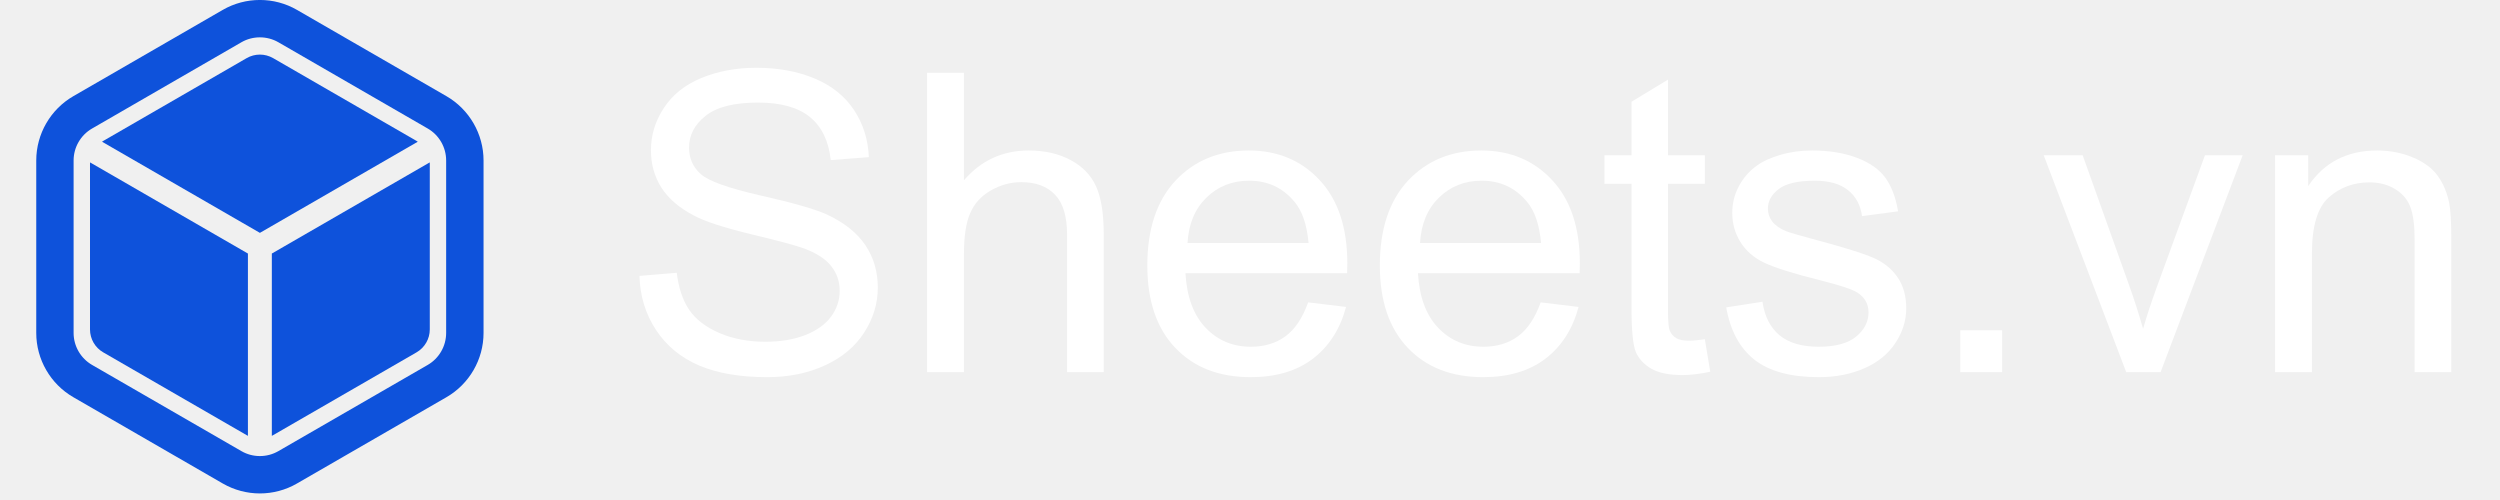
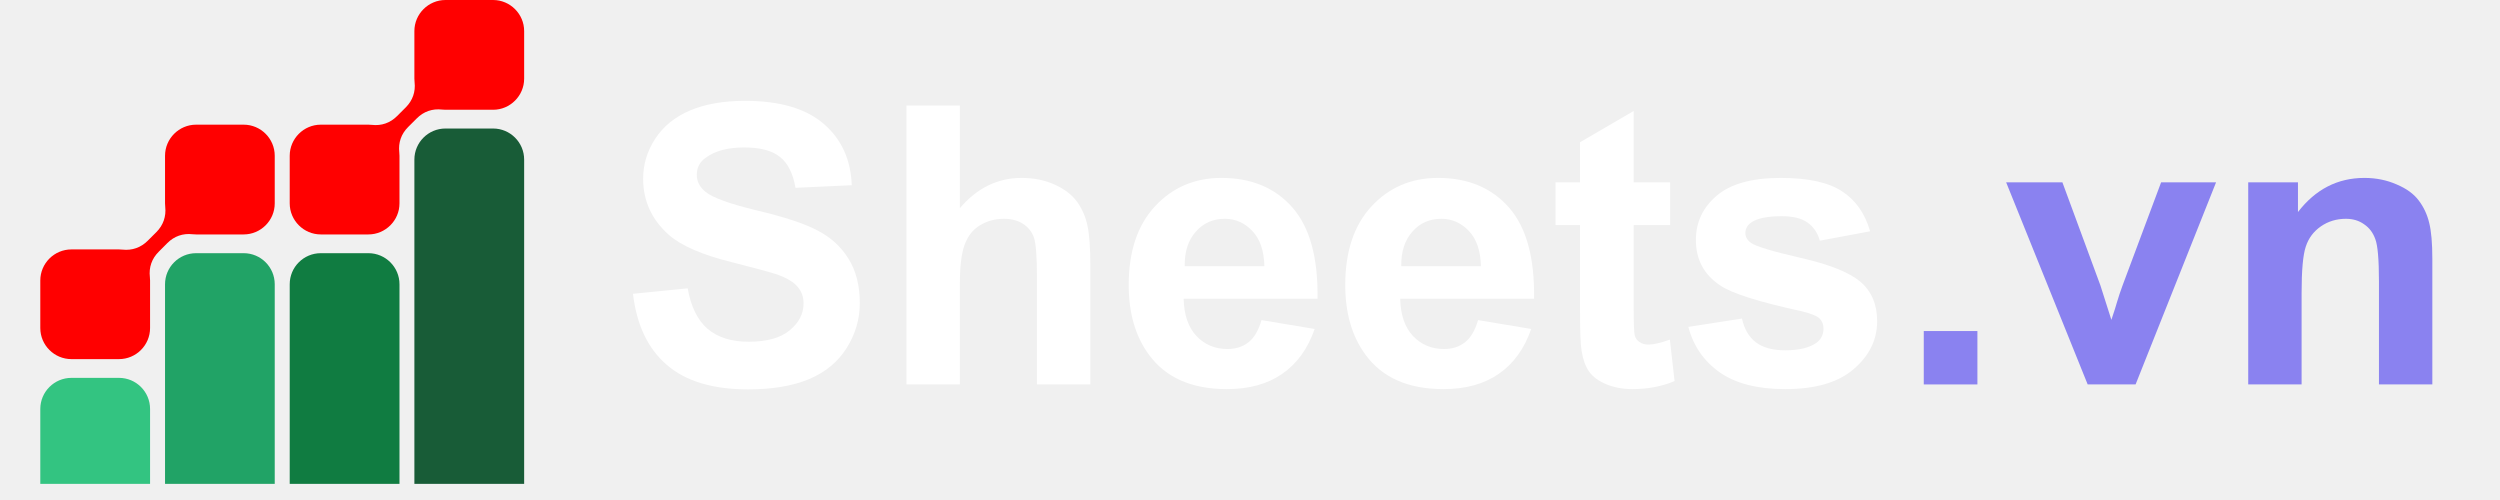
- <svg xmlns="http://www.w3.org/2000/svg" width="250" zoomAndPan="magnify" viewBox="0 0 187.5 37.5" height="50" preserveAspectRatio="xMidYMid meet" version="1.0">
+ <svg xmlns="http://www.w3.org/2000/svg" width="200" zoomAndPan="magnify" viewBox="0 0 150 30" height="40" preserveAspectRatio="xMidYMid meet" version="1.0">
  <defs>
    <g />
-     <clipPath id="e3476d1d7e">
-       <path d="M 2 0 L 37 0 L 37 37.008 L 2 37.008 Z M 2 0 " clip-rule="nonzero" />
+     <clipPath id="2481c36e4a">
+       <path d="M 9 15 L 17 15 L 17 29.031 L 9 29.031 Z M 9 15 " clip-rule="nonzero" />
    </clipPath>
-     <clipPath id="8614190985">
-       <path d="M 46 0 L 186.02 0 L 186.02 36 L 46 36 Z M 46 0 " clip-rule="nonzero" />
+     <clipPath id="65698ba656">
+       <path d="M 17 0 L 31.453 0 L 31.453 15 L 17 15 Z M 17 0 " clip-rule="nonzero" />
    </clipPath>
-     <clipPath id="e3b753e609">
-       <rect x="0" width="141" y="0" height="36" />
+     <clipPath id="da3c2024e2">
+       <path d="M 17 15 L 24 15 L 24 29.031 L 17 29.031 Z M 17 15 " clip-rule="nonzero" />
+     </clipPath>
+     <clipPath id="5eedfa9295">
+       <path d="M 24 7 L 31.453 7 L 31.453 29.031 L 24 29.031 Z M 24 7 " clip-rule="nonzero" />
+     </clipPath>
+     <clipPath id="2038113d88">
+       <path d="M 2.418 22 L 10 22 L 10 29.031 L 2.418 29.031 Z M 2.418 22 " clip-rule="nonzero" />
+     </clipPath>
+     <clipPath id="5a3994448e">
+       <path d="M 2.418 7 L 17 7 L 17 22 L 2.418 22 Z M 2.418 7 " clip-rule="nonzero" />
    </clipPath>
  </defs>
-   <g clip-path="url(#e3476d1d7e)">
-     <path fill="#0e52db" d="M 33.48 7.211 L 22.273 0.742 C 20.559 -0.25 18.426 -0.25 16.707 0.742 L 5.504 7.211 C 3.785 8.203 2.719 10.051 2.719 12.035 L 2.719 24.973 C 2.719 26.957 3.785 28.801 5.504 29.793 L 16.707 36.262 C 17.566 36.758 18.531 37.008 19.492 37.008 C 20.453 37.008 21.418 36.758 22.273 36.262 L 33.48 29.793 C 35.199 28.801 36.266 26.957 36.266 24.973 L 36.266 12.035 C 36.266 10.051 35.199 8.203 33.48 7.211 M 33.461 24.973 C 33.461 25.957 32.934 26.875 32.082 27.367 L 20.875 33.836 C 20.023 34.328 18.961 34.328 18.109 33.836 L 6.902 27.367 C 6.051 26.875 5.52 25.957 5.52 24.973 L 5.52 12.035 C 5.52 11.047 6.051 10.133 6.902 9.641 L 18.109 3.168 C 18.535 2.922 19.012 2.801 19.492 2.801 C 19.969 2.801 20.449 2.922 20.875 3.168 L 32.082 9.641 C 32.934 10.133 33.461 11.047 33.461 12.035 Z M 33.461 24.973 " fill-opacity="1" fill-rule="nonzero" />
+   <g clip-path="url(#2481c36e4a)">
+     <path fill="#21a366" d="M 9.902 29.031 C 12.098 29.031 14.293 29.031 16.484 29.031 C 16.484 26.07 16.484 20.012 16.484 17.055 C 16.484 16.027 15.648 15.191 14.621 15.191 C 13.668 15.191 12.719 15.191 11.766 15.191 C 10.738 15.191 9.902 16.027 9.902 17.055 C 9.902 20.012 9.902 26.07 9.902 29.031 " fill-opacity="1" fill-rule="nonzero" />
  </g>
-   <path fill="#0e52db" d="M 31.242 10.57 L 20.484 4.359 C 20.176 4.184 19.836 4.094 19.492 4.094 C 19.148 4.094 18.805 4.184 18.5 4.359 L 7.742 10.57 C 7.711 10.59 7.68 10.609 7.652 10.629 L 19.492 17.465 L 31.332 10.629 C 31.301 10.609 31.273 10.59 31.242 10.57 " fill-opacity="1" fill-rule="nonzero" />
-   <path fill="#0e52db" d="M 6.75 12.289 L 6.75 24.711 C 6.75 25.414 7.129 26.074 7.742 26.426 L 18.5 32.637 C 18.531 32.656 18.562 32.672 18.594 32.688 L 18.594 19.016 L 6.754 12.18 C 6.754 12.215 6.75 12.25 6.75 12.289 M 20.387 19.016 L 20.387 32.688 C 20.422 32.672 20.453 32.656 20.484 32.637 L 31.242 26.426 C 31.852 26.074 32.234 25.414 32.234 24.711 L 32.234 12.289 C 32.234 12.25 32.23 12.215 32.23 12.18 Z M 20.387 19.016 " fill-opacity="1" fill-rule="nonzero" />
-   <g clip-path="url(#8614190985)">
-     <g transform="matrix(1, 0, 0, 1, 46, -0.000000000000001499)">
-       <g clip-path="url(#e3b753e609)">
-         <g fill="#ffffff" fill-opacity="1">
-           <g transform="translate(0.554367, 27.91173)">
-             <g>
-               <path d="M 1.406 -7.219 L 4.203 -7.453 C 4.336 -6.328 4.645 -5.406 5.125 -4.688 C 5.613 -3.969 6.367 -3.383 7.391 -2.938 C 8.41 -2.5 9.562 -2.281 10.844 -2.281 C 11.977 -2.281 12.977 -2.445 13.844 -2.781 C 14.707 -3.125 15.352 -3.586 15.781 -4.172 C 16.207 -4.754 16.422 -5.395 16.422 -6.094 C 16.422 -6.801 16.211 -7.414 15.797 -7.938 C 15.391 -8.469 14.719 -8.91 13.781 -9.266 C 13.176 -9.492 11.844 -9.852 9.781 -10.344 C 7.719 -10.844 6.273 -11.316 5.453 -11.766 C 4.379 -12.328 3.578 -13.02 3.047 -13.844 C 2.523 -14.676 2.266 -15.609 2.266 -16.641 C 2.266 -17.773 2.586 -18.832 3.234 -19.812 C 3.879 -20.801 4.816 -21.551 6.047 -22.062 C 7.285 -22.57 8.66 -22.828 10.172 -22.828 C 11.828 -22.828 13.289 -22.555 14.562 -22.016 C 15.832 -21.484 16.812 -20.695 17.5 -19.656 C 18.188 -18.613 18.555 -17.438 18.609 -16.125 L 15.75 -15.906 C 15.602 -17.32 15.086 -18.395 14.203 -19.125 C 13.316 -19.852 12.016 -20.219 10.297 -20.219 C 8.492 -20.219 7.18 -19.883 6.359 -19.219 C 5.535 -18.562 5.125 -17.77 5.125 -16.844 C 5.125 -16.039 5.414 -15.379 6 -14.859 C 6.57 -14.336 8.066 -13.801 10.484 -13.25 C 12.898 -12.707 14.555 -12.234 15.453 -11.828 C 16.754 -11.223 17.719 -10.457 18.344 -9.531 C 18.969 -8.602 19.281 -7.539 19.281 -6.344 C 19.281 -5.145 18.938 -4.016 18.25 -2.953 C 17.562 -1.898 16.578 -1.082 15.297 -0.5 C 14.023 0.082 12.586 0.375 10.984 0.375 C 8.953 0.375 7.25 0.082 5.875 -0.5 C 4.5 -1.094 3.422 -1.984 2.641 -3.172 C 1.859 -4.367 1.445 -5.719 1.406 -7.219 Z M 1.406 -7.219 " />
-             </g>
-           </g>
-         </g>
-         <g fill="#ffffff" fill-opacity="1">
-           <g transform="translate(21.46894, 27.91173)">
-             <g>
-               <path d="M 2.062 0 L 2.062 -22.453 L 4.828 -22.453 L 4.828 -14.391 C 6.109 -15.879 7.727 -16.625 9.688 -16.625 C 10.895 -16.625 11.941 -16.383 12.828 -15.906 C 13.711 -15.438 14.348 -14.781 14.734 -13.938 C 15.117 -13.102 15.312 -11.895 15.312 -10.312 L 15.312 0 L 12.562 0 L 12.562 -10.312 C 12.562 -11.688 12.258 -12.688 11.656 -13.312 C 11.062 -13.938 10.219 -14.25 9.125 -14.25 C 8.312 -14.25 7.539 -14.035 6.812 -13.609 C 6.094 -13.191 5.582 -12.617 5.281 -11.891 C 4.977 -11.172 4.828 -10.172 4.828 -8.891 L 4.828 0 Z M 2.062 0 " />
-             </g>
-           </g>
-         </g>
-         <g fill="#ffffff" fill-opacity="1">
-           <g transform="translate(38.90797, 27.91173)">
-             <g>
-               <path d="M 13.203 -5.234 L 16.047 -4.891 C 15.598 -3.223 14.766 -1.926 13.547 -1 C 12.336 -0.082 10.785 0.375 8.891 0.375 C 6.516 0.375 4.629 -0.359 3.234 -1.828 C 1.836 -3.297 1.141 -5.352 1.141 -8 C 1.141 -10.727 1.844 -12.848 3.25 -14.359 C 4.664 -15.867 6.5 -16.625 8.75 -16.625 C 10.914 -16.625 12.688 -15.883 14.062 -14.406 C 15.445 -12.926 16.141 -10.844 16.141 -8.156 C 16.141 -8 16.133 -7.754 16.125 -7.422 L 4 -7.422 C 4.102 -5.641 4.609 -4.273 5.516 -3.328 C 6.422 -2.379 7.551 -1.906 8.906 -1.906 C 9.914 -1.906 10.781 -2.164 11.5 -2.688 C 12.219 -3.219 12.785 -4.066 13.203 -5.234 Z M 4.156 -9.688 L 13.234 -9.688 C 13.109 -11.062 12.758 -12.086 12.188 -12.766 C 11.312 -13.828 10.176 -14.359 8.781 -14.359 C 7.508 -14.359 6.441 -13.938 5.578 -13.094 C 4.711 -12.25 4.238 -11.113 4.156 -9.688 Z M 4.156 -9.688 " />
-             </g>
-           </g>
-         </g>
-         <g fill="#ffffff" fill-opacity="1">
-           <g transform="translate(56.347, 27.91173)">
-             <g>
-               <path d="M 13.203 -5.234 L 16.047 -4.891 C 15.598 -3.223 14.766 -1.926 13.547 -1 C 12.336 -0.082 10.785 0.375 8.891 0.375 C 6.516 0.375 4.629 -0.359 3.234 -1.828 C 1.836 -3.297 1.141 -5.352 1.141 -8 C 1.141 -10.727 1.844 -12.848 3.25 -14.359 C 4.664 -15.867 6.5 -16.625 8.75 -16.625 C 10.914 -16.625 12.688 -15.883 14.062 -14.406 C 15.445 -12.926 16.141 -10.844 16.141 -8.156 C 16.141 -8 16.133 -7.754 16.125 -7.422 L 4 -7.422 C 4.102 -5.641 4.609 -4.273 5.516 -3.328 C 6.422 -2.379 7.551 -1.906 8.906 -1.906 C 9.914 -1.906 10.781 -2.164 11.5 -2.688 C 12.219 -3.219 12.785 -4.066 13.203 -5.234 Z M 4.156 -9.688 L 13.234 -9.688 C 13.109 -11.062 12.758 -12.086 12.188 -12.766 C 11.312 -13.828 10.176 -14.359 8.781 -14.359 C 7.508 -14.359 6.441 -13.938 5.578 -13.094 C 4.711 -12.25 4.238 -11.113 4.156 -9.688 Z M 4.156 -9.688 " />
-             </g>
-           </g>
-         </g>
-         <g fill="#ffffff" fill-opacity="1">
-           <g transform="translate(73.78603, 27.91173)">
-             <g>
-               <path d="M 8.078 -2.469 L 8.484 -0.031 C 7.703 0.133 7.008 0.219 6.406 0.219 C 5.406 0.219 4.629 0.059 4.078 -0.25 C 3.523 -0.57 3.133 -0.988 2.906 -1.5 C 2.688 -2.02 2.578 -3.109 2.578 -4.766 L 2.578 -14.125 L 0.547 -14.125 L 0.547 -16.266 L 2.578 -16.266 L 2.578 -20.281 L 5.312 -21.938 L 5.312 -16.266 L 8.078 -16.266 L 8.078 -14.125 L 5.312 -14.125 L 5.312 -4.609 C 5.312 -3.828 5.359 -3.32 5.453 -3.094 C 5.555 -2.863 5.719 -2.68 5.938 -2.547 C 6.156 -2.422 6.469 -2.359 6.875 -2.359 C 7.176 -2.359 7.578 -2.395 8.078 -2.469 Z M 8.078 -2.469 " />
-             </g>
-           </g>
-         </g>
-         <g fill="#ffffff" fill-opacity="1">
-           <g transform="translate(82.49789, 27.91173)">
-             <g>
-               <path d="M 0.969 -4.859 L 3.688 -5.281 C 3.844 -4.188 4.27 -3.348 4.969 -2.766 C 5.664 -2.191 6.645 -1.906 7.906 -1.906 C 9.164 -1.906 10.102 -2.16 10.719 -2.672 C 11.332 -3.18 11.641 -3.785 11.641 -4.484 C 11.641 -5.109 11.367 -5.598 10.828 -5.953 C 10.453 -6.203 9.516 -6.516 8.016 -6.891 C 5.984 -7.398 4.578 -7.844 3.797 -8.219 C 3.023 -8.594 2.438 -9.109 2.031 -9.766 C 1.625 -10.422 1.422 -11.145 1.422 -11.938 C 1.422 -12.664 1.586 -13.336 1.922 -13.953 C 2.254 -14.578 2.707 -15.094 3.281 -15.5 C 3.707 -15.812 4.289 -16.078 5.031 -16.297 C 5.77 -16.516 6.562 -16.625 7.406 -16.625 C 8.688 -16.625 9.805 -16.441 10.766 -16.078 C 11.734 -15.711 12.445 -15.211 12.906 -14.578 C 13.363 -13.953 13.68 -13.113 13.859 -12.062 L 11.156 -11.703 C 11.039 -12.535 10.688 -13.188 10.094 -13.656 C 9.508 -14.125 8.68 -14.359 7.609 -14.359 C 6.348 -14.359 5.445 -14.148 4.906 -13.734 C 4.363 -13.316 4.094 -12.828 4.094 -12.266 C 4.094 -11.91 4.203 -11.586 4.422 -11.297 C 4.648 -11.004 5.004 -10.758 5.484 -10.562 C 5.754 -10.457 6.566 -10.223 7.922 -9.859 C 9.867 -9.336 11.227 -8.91 12 -8.578 C 12.77 -8.242 13.375 -7.758 13.812 -7.125 C 14.25 -6.5 14.469 -5.719 14.469 -4.781 C 14.469 -3.863 14.195 -3 13.656 -2.188 C 13.125 -1.375 12.352 -0.742 11.344 -0.297 C 10.332 0.148 9.191 0.375 7.922 0.375 C 5.805 0.375 4.191 -0.062 3.078 -0.938 C 1.973 -1.82 1.27 -3.129 0.969 -4.859 Z M 0.969 -4.859 " />
-             </g>
-           </g>
-         </g>
-         <g fill="#ffffff" fill-opacity="1">
-           <g transform="translate(98.17616, 27.91173)">
-             <g>
-               <path d="M 2.844 0 L 2.844 -3.141 L 5.984 -3.141 L 5.984 0 Z M 2.844 0 " />
-             </g>
-           </g>
-         </g>
-         <g fill="#ffffff" fill-opacity="1">
-           <g transform="translate(106.888, 27.91173)">
-             <g>
-               <path d="M 6.578 0 L 0.391 -16.266 L 3.312 -16.266 L 6.797 -6.516 C 7.172 -5.473 7.52 -4.383 7.844 -3.25 C 8.082 -4.102 8.422 -5.133 8.859 -6.344 L 12.484 -16.266 L 15.312 -16.266 L 9.156 0 Z M 6.578 0 " />
-             </g>
-           </g>
-         </g>
-         <g fill="#ffffff" fill-opacity="1">
-           <g transform="translate(122.5663, 27.91173)">
-             <g>
-               <path d="M 2.062 0 L 2.062 -16.266 L 4.547 -16.266 L 4.547 -13.953 C 5.742 -15.734 7.469 -16.625 9.719 -16.625 C 10.695 -16.625 11.598 -16.445 12.422 -16.094 C 13.242 -15.75 13.859 -15.289 14.266 -14.719 C 14.68 -14.145 14.969 -13.461 15.125 -12.672 C 15.227 -12.16 15.281 -11.27 15.281 -10 L 15.281 0 L 12.531 0 L 12.531 -9.891 C 12.531 -11.016 12.422 -11.852 12.203 -12.406 C 11.984 -12.969 11.602 -13.41 11.062 -13.734 C 10.52 -14.066 9.879 -14.234 9.141 -14.234 C 7.961 -14.234 6.945 -13.859 6.094 -13.109 C 5.25 -12.367 4.828 -10.957 4.828 -8.875 L 4.828 0 Z M 2.062 0 " />
-             </g>
-           </g>
-         </g>
+   <g clip-path="url(#65698ba656)">
+     <path fill="#ff0000" d="M 26.727 0 L 29.586 0 C 30.609 0 31.449 0.84 31.449 1.863 L 31.449 4.723 C 31.449 5.746 30.609 6.586 29.586 6.586 L 26.727 6.586 C 26.656 6.586 26.586 6.582 26.52 6.574 C 25.941 6.508 25.418 6.691 25.008 7.102 L 24.484 7.625 C 24.074 8.035 23.891 8.559 23.957 9.137 C 23.965 9.203 23.969 9.273 23.969 9.344 L 23.969 12.203 C 23.969 13.227 23.129 14.066 22.105 14.066 L 19.246 14.066 C 18.223 14.066 17.383 13.227 17.383 12.203 L 17.383 9.344 C 17.383 8.32 18.223 7.48 19.246 7.48 L 22.105 7.48 C 22.176 7.48 22.246 7.484 22.312 7.492 C 22.891 7.559 23.414 7.375 23.824 6.965 L 24.348 6.441 C 24.758 6.031 24.941 5.508 24.875 4.93 C 24.867 4.863 24.863 4.793 24.863 4.723 L 24.863 1.863 C 24.863 0.84 25.703 0 26.727 0 " fill-opacity="1" fill-rule="nonzero" />
+   </g>
+   <g clip-path="url(#da3c2024e2)">
+     <path fill="#107c41" d="M 23.969 17.055 C 23.969 16.027 23.129 15.191 22.105 15.191 C 21.152 15.191 20.199 15.191 19.246 15.191 C 18.219 15.191 17.383 16.027 17.383 17.055 C 17.383 21.047 17.383 25.039 17.383 29.031 L 23.969 29.031 C 23.969 25.039 23.969 21.047 23.969 17.055 " fill-opacity="1" fill-rule="nonzero" />
+   </g>
+   <g clip-path="url(#5eedfa9295)">
+     <path fill="#185c37" d="M 31.449 9.574 C 31.449 8.547 30.613 7.711 29.586 7.711 C 28.633 7.711 27.68 7.711 26.727 7.711 C 25.699 7.711 24.863 8.547 24.863 9.574 C 24.863 16.059 24.863 22.543 24.863 29.031 L 31.449 29.031 C 31.449 22.543 31.449 16.059 31.449 9.574 " fill-opacity="1" fill-rule="nonzero" />
+   </g>
+   <g clip-path="url(#2038113d88)">
+     <path fill="#33c481" d="M 9.004 29.031 L 9.004 24.535 C 9.004 23.508 8.168 22.672 7.141 22.672 C 6.188 22.672 5.234 22.672 4.285 22.672 C 3.258 22.672 2.418 23.508 2.418 24.535 L 2.418 29.031 L 9.004 29.031 " fill-opacity="1" fill-rule="nonzero" />
+   </g>
+   <g clip-path="url(#5a3994448e)">
+     <path fill="#ff0000" d="M 11.766 7.48 L 14.621 7.48 C 15.648 7.48 16.484 8.32 16.484 9.344 L 16.484 12.203 C 16.484 13.227 15.648 14.066 14.621 14.066 L 11.766 14.066 C 11.695 14.066 11.625 14.062 11.555 14.055 C 10.977 13.988 10.453 14.172 10.043 14.582 L 9.523 15.105 C 9.109 15.516 8.926 16.039 8.992 16.617 C 9 16.688 9.004 16.758 9.004 16.828 L 9.004 19.684 C 9.004 20.711 8.164 21.547 7.141 21.547 L 4.285 21.547 C 3.258 21.547 2.418 20.711 2.418 19.684 L 2.418 16.828 C 2.418 15.801 3.258 14.965 4.285 14.965 L 7.141 14.965 C 7.211 14.965 7.281 14.969 7.352 14.977 C 7.926 15.039 8.453 14.855 8.863 14.445 L 9.383 13.926 C 9.793 13.516 9.977 12.988 9.914 12.414 C 9.906 12.344 9.902 12.273 9.902 12.203 L 9.902 9.344 C 9.902 8.32 10.738 7.48 11.766 7.48 " fill-opacity="1" fill-rule="nonzero" />
+   </g>
+   <g fill="#ffffff" fill-opacity="1">
+     <g transform="translate(37.13576, 23.06588)">
+       <g>
+         <path d="M 0.844 -5.438 L 4.125 -5.766 C 4.32 -4.66 4.723 -3.848 5.328 -3.328 C 5.941 -2.816 6.758 -2.562 7.781 -2.562 C 8.875 -2.562 9.695 -2.789 10.25 -3.25 C 10.801 -3.707 11.078 -4.242 11.078 -4.859 C 11.078 -5.254 10.957 -5.586 10.719 -5.859 C 10.488 -6.141 10.082 -6.383 9.5 -6.594 C 9.102 -6.727 8.203 -6.973 6.797 -7.328 C 4.992 -7.773 3.723 -8.328 2.984 -8.984 C 1.961 -9.898 1.453 -11.02 1.453 -12.344 C 1.453 -13.195 1.691 -13.992 2.172 -14.734 C 2.66 -15.484 3.359 -16.051 4.266 -16.438 C 5.172 -16.82 6.27 -17.016 7.562 -17.016 C 9.656 -17.016 11.234 -16.551 12.297 -15.625 C 13.359 -14.707 13.914 -13.484 13.969 -11.953 L 10.594 -11.797 C 10.445 -12.66 10.133 -13.281 9.656 -13.656 C 9.188 -14.031 8.473 -14.219 7.516 -14.219 C 6.535 -14.219 5.77 -14.016 5.219 -13.609 C 4.852 -13.359 4.672 -13.016 4.672 -12.578 C 4.672 -12.18 4.844 -11.844 5.188 -11.562 C 5.613 -11.207 6.645 -10.832 8.281 -10.438 C 9.926 -10.051 11.141 -9.648 11.922 -9.234 C 12.711 -8.828 13.332 -8.258 13.781 -7.531 C 14.227 -6.812 14.453 -5.926 14.453 -4.875 C 14.453 -3.914 14.188 -3.016 13.656 -2.172 C 13.125 -1.336 12.367 -0.719 11.391 -0.312 C 10.422 0.09 9.207 0.297 7.75 0.297 C 5.633 0.297 4.008 -0.191 2.875 -1.172 C 1.738 -2.148 1.062 -3.57 0.844 -5.438 Z M 0.844 -5.438 " />
+       </g>
+     </g>
+   </g>
+   <g fill="#ffffff" fill-opacity="1">
+     <g transform="translate(52.71796, 23.06588)">
+       <g>
+         <path d="M 4.875 -16.734 L 4.875 -10.578 C 5.906 -11.785 7.141 -12.391 8.578 -12.391 C 9.316 -12.391 9.984 -12.254 10.578 -11.984 C 11.172 -11.711 11.617 -11.363 11.922 -10.938 C 12.223 -10.508 12.426 -10.035 12.531 -9.516 C 12.645 -9.004 12.703 -8.203 12.703 -7.109 L 12.703 0 L 9.5 0 L 9.5 -6.406 C 9.5 -7.676 9.438 -8.484 9.312 -8.828 C 9.188 -9.172 8.969 -9.441 8.656 -9.641 C 8.352 -9.836 7.973 -9.938 7.516 -9.938 C 6.984 -9.938 6.504 -9.805 6.078 -9.547 C 5.66 -9.297 5.352 -8.906 5.156 -8.375 C 4.969 -7.852 4.875 -7.086 4.875 -6.078 L 4.875 0 L 1.672 0 L 1.672 -16.734 Z M 4.875 -16.734 " />
+       </g>
+     </g>
+   </g>
+   <g fill="#ffffff" fill-opacity="1">
+     <g transform="translate(66.98833, 23.06588)">
+       <g>
+         <path d="M 8.703 -3.859 L 11.891 -3.328 C 11.484 -2.148 10.836 -1.254 9.953 -0.641 C 9.066 -0.023 7.957 0.281 6.625 0.281 C 4.508 0.281 2.945 -0.41 1.938 -1.797 C 1.133 -2.898 0.734 -4.289 0.734 -5.969 C 0.734 -7.977 1.258 -9.551 2.312 -10.688 C 3.363 -11.82 4.691 -12.391 6.297 -12.391 C 8.098 -12.391 9.52 -11.797 10.562 -10.609 C 11.602 -9.422 12.102 -7.598 12.062 -5.141 L 4.031 -5.141 C 4.051 -4.18 4.305 -3.438 4.797 -2.906 C 5.297 -2.383 5.914 -2.125 6.656 -2.125 C 7.156 -2.125 7.578 -2.258 7.922 -2.531 C 8.266 -2.801 8.523 -3.242 8.703 -3.859 Z M 8.875 -7.094 C 8.852 -8.02 8.613 -8.723 8.156 -9.203 C 7.695 -9.691 7.145 -9.938 6.5 -9.938 C 5.789 -9.938 5.211 -9.68 4.766 -9.172 C 4.305 -8.66 4.082 -7.969 4.094 -7.094 Z M 8.875 -7.094 " />
+       </g>
+     </g>
+   </g>
+   <g fill="#ffffff" fill-opacity="1">
+     <g transform="translate(79.98111, 23.06588)">
+       <g>
+         <path d="M 8.703 -3.859 L 11.891 -3.328 C 11.484 -2.148 10.836 -1.254 9.953 -0.641 C 9.066 -0.023 7.957 0.281 6.625 0.281 C 4.508 0.281 2.945 -0.41 1.938 -1.797 C 1.133 -2.898 0.734 -4.289 0.734 -5.969 C 0.734 -7.977 1.258 -9.551 2.312 -10.688 C 3.363 -11.82 4.691 -12.391 6.297 -12.391 C 8.098 -12.391 9.52 -11.797 10.562 -10.609 C 11.602 -9.422 12.102 -7.598 12.062 -5.141 L 4.031 -5.141 C 4.051 -4.18 4.305 -3.438 4.797 -2.906 C 5.297 -2.383 5.914 -2.125 6.656 -2.125 C 7.156 -2.125 7.578 -2.258 7.922 -2.531 C 8.266 -2.801 8.523 -3.242 8.703 -3.859 Z M 8.875 -7.094 C 8.852 -8.02 8.613 -8.723 8.156 -9.203 C 7.695 -9.691 7.145 -9.938 6.5 -9.938 C 5.789 -9.938 5.211 -9.68 4.766 -9.172 C 4.305 -8.66 4.082 -7.969 4.094 -7.094 Z M 8.875 -7.094 " />
+       </g>
+     </g>
+   </g>
+   <g fill="#ffffff" fill-opacity="1">
+     <g transform="translate(92.97388, 23.06588)">
+       <g>
+         <path d="M 7.234 -12.125 L 7.234 -9.562 L 5.047 -9.562 L 5.047 -4.672 C 5.047 -3.691 5.066 -3.117 5.109 -2.953 C 5.148 -2.785 5.242 -2.648 5.391 -2.547 C 5.535 -2.441 5.719 -2.391 5.938 -2.391 C 6.227 -2.391 6.656 -2.488 7.219 -2.688 L 7.5 -0.203 C 6.75 0.117 5.906 0.281 4.969 0.281 C 4.383 0.281 3.859 0.18 3.391 -0.016 C 2.93 -0.211 2.594 -0.461 2.375 -0.766 C 2.156 -1.078 2.004 -1.492 1.922 -2.016 C 1.859 -2.391 1.828 -3.145 1.828 -4.281 L 1.828 -9.562 L 0.359 -9.562 L 0.359 -12.125 L 1.828 -12.125 L 1.828 -14.531 L 5.047 -16.406 L 5.047 -12.125 Z M 7.234 -12.125 " />
+       </g>
+     </g>
+   </g>
+   <g fill="#ffffff" fill-opacity="1">
+     <g transform="translate(100.7536, 23.06588)">
+       <g>
+         <path d="M 0.547 -3.453 L 3.766 -3.953 C 3.898 -3.328 4.176 -2.852 4.594 -2.531 C 5.02 -2.207 5.609 -2.047 6.359 -2.047 C 7.18 -2.047 7.805 -2.195 8.234 -2.5 C 8.516 -2.707 8.656 -2.992 8.656 -3.359 C 8.656 -3.598 8.578 -3.797 8.422 -3.953 C 8.266 -4.109 7.906 -4.254 7.344 -4.391 C 4.758 -4.953 3.125 -5.473 2.438 -5.953 C 1.477 -6.598 1 -7.504 1 -8.672 C 1 -9.723 1.41 -10.602 2.234 -11.312 C 3.066 -12.031 4.352 -12.391 6.094 -12.391 C 7.75 -12.391 8.977 -12.117 9.781 -11.578 C 10.594 -11.047 11.148 -10.25 11.453 -9.188 L 8.438 -8.625 C 8.301 -9.102 8.051 -9.469 7.688 -9.719 C 7.332 -9.969 6.82 -10.094 6.156 -10.094 C 5.312 -10.094 4.707 -9.973 4.344 -9.734 C 4.094 -9.566 3.969 -9.348 3.969 -9.078 C 3.969 -8.859 4.078 -8.664 4.297 -8.5 C 4.578 -8.289 5.57 -7.988 7.281 -7.594 C 8.988 -7.207 10.18 -6.734 10.859 -6.172 C 11.535 -5.598 11.875 -4.805 11.875 -3.797 C 11.875 -2.68 11.406 -1.723 10.469 -0.922 C 9.539 -0.117 8.172 0.281 6.359 0.281 C 4.703 0.281 3.395 -0.051 2.438 -0.719 C 1.477 -1.395 0.848 -2.305 0.547 -3.453 Z M 0.547 -3.453 " />
+       </g>
+     </g>
+   </g>
+   <g fill="#8a82f0" fill-opacity="1">
+     <g transform="translate(113.7537, 23.06588)">
+       <g>
+         <path d="M 1.672 0 L 1.672 -3.203 L 4.891 -3.203 L 4.891 0 Z M 1.672 0 " />
+       </g>
+     </g>
+   </g>
+   <g fill="#8a82f0" fill-opacity="1">
+     <g transform="translate(120.2444, 23.06588)">
+       <g>
+         <path d="M 5.016 0 L 0.125 -12.125 L 3.5 -12.125 L 5.781 -5.938 L 6.438 -3.875 C 6.613 -4.395 6.723 -4.738 6.766 -4.906 C 6.867 -5.25 6.984 -5.594 7.109 -5.938 L 9.422 -12.125 L 12.719 -12.125 L 7.891 0 Z M 5.016 0 " />
+       </g>
+     </g>
+   </g>
+   <g fill="#8a82f0" fill-opacity="1">
+     <g transform="translate(133.2372, 23.06588)">
+       <g>
+         <path d="M 12.703 0 L 9.5 0 L 9.5 -6.188 C 9.5 -7.5 9.426 -8.344 9.281 -8.719 C 9.145 -9.102 8.922 -9.398 8.609 -9.609 C 8.305 -9.828 7.941 -9.938 7.516 -9.938 C 6.953 -9.938 6.453 -9.785 6.016 -9.484 C 5.578 -9.18 5.273 -8.773 5.109 -8.266 C 4.941 -7.766 4.859 -6.836 4.859 -5.484 L 4.859 0 L 1.656 0 L 1.656 -12.125 L 4.641 -12.125 L 4.641 -10.344 C 5.691 -11.707 7.02 -12.391 8.625 -12.391 C 9.332 -12.391 9.977 -12.258 10.562 -12 C 11.156 -11.75 11.598 -11.426 11.891 -11.031 C 12.191 -10.633 12.398 -10.188 12.516 -9.688 C 12.641 -9.188 12.703 -8.469 12.703 -7.531 Z M 12.703 0 " />
      </g>
    </g>
  </g>
</svg>
